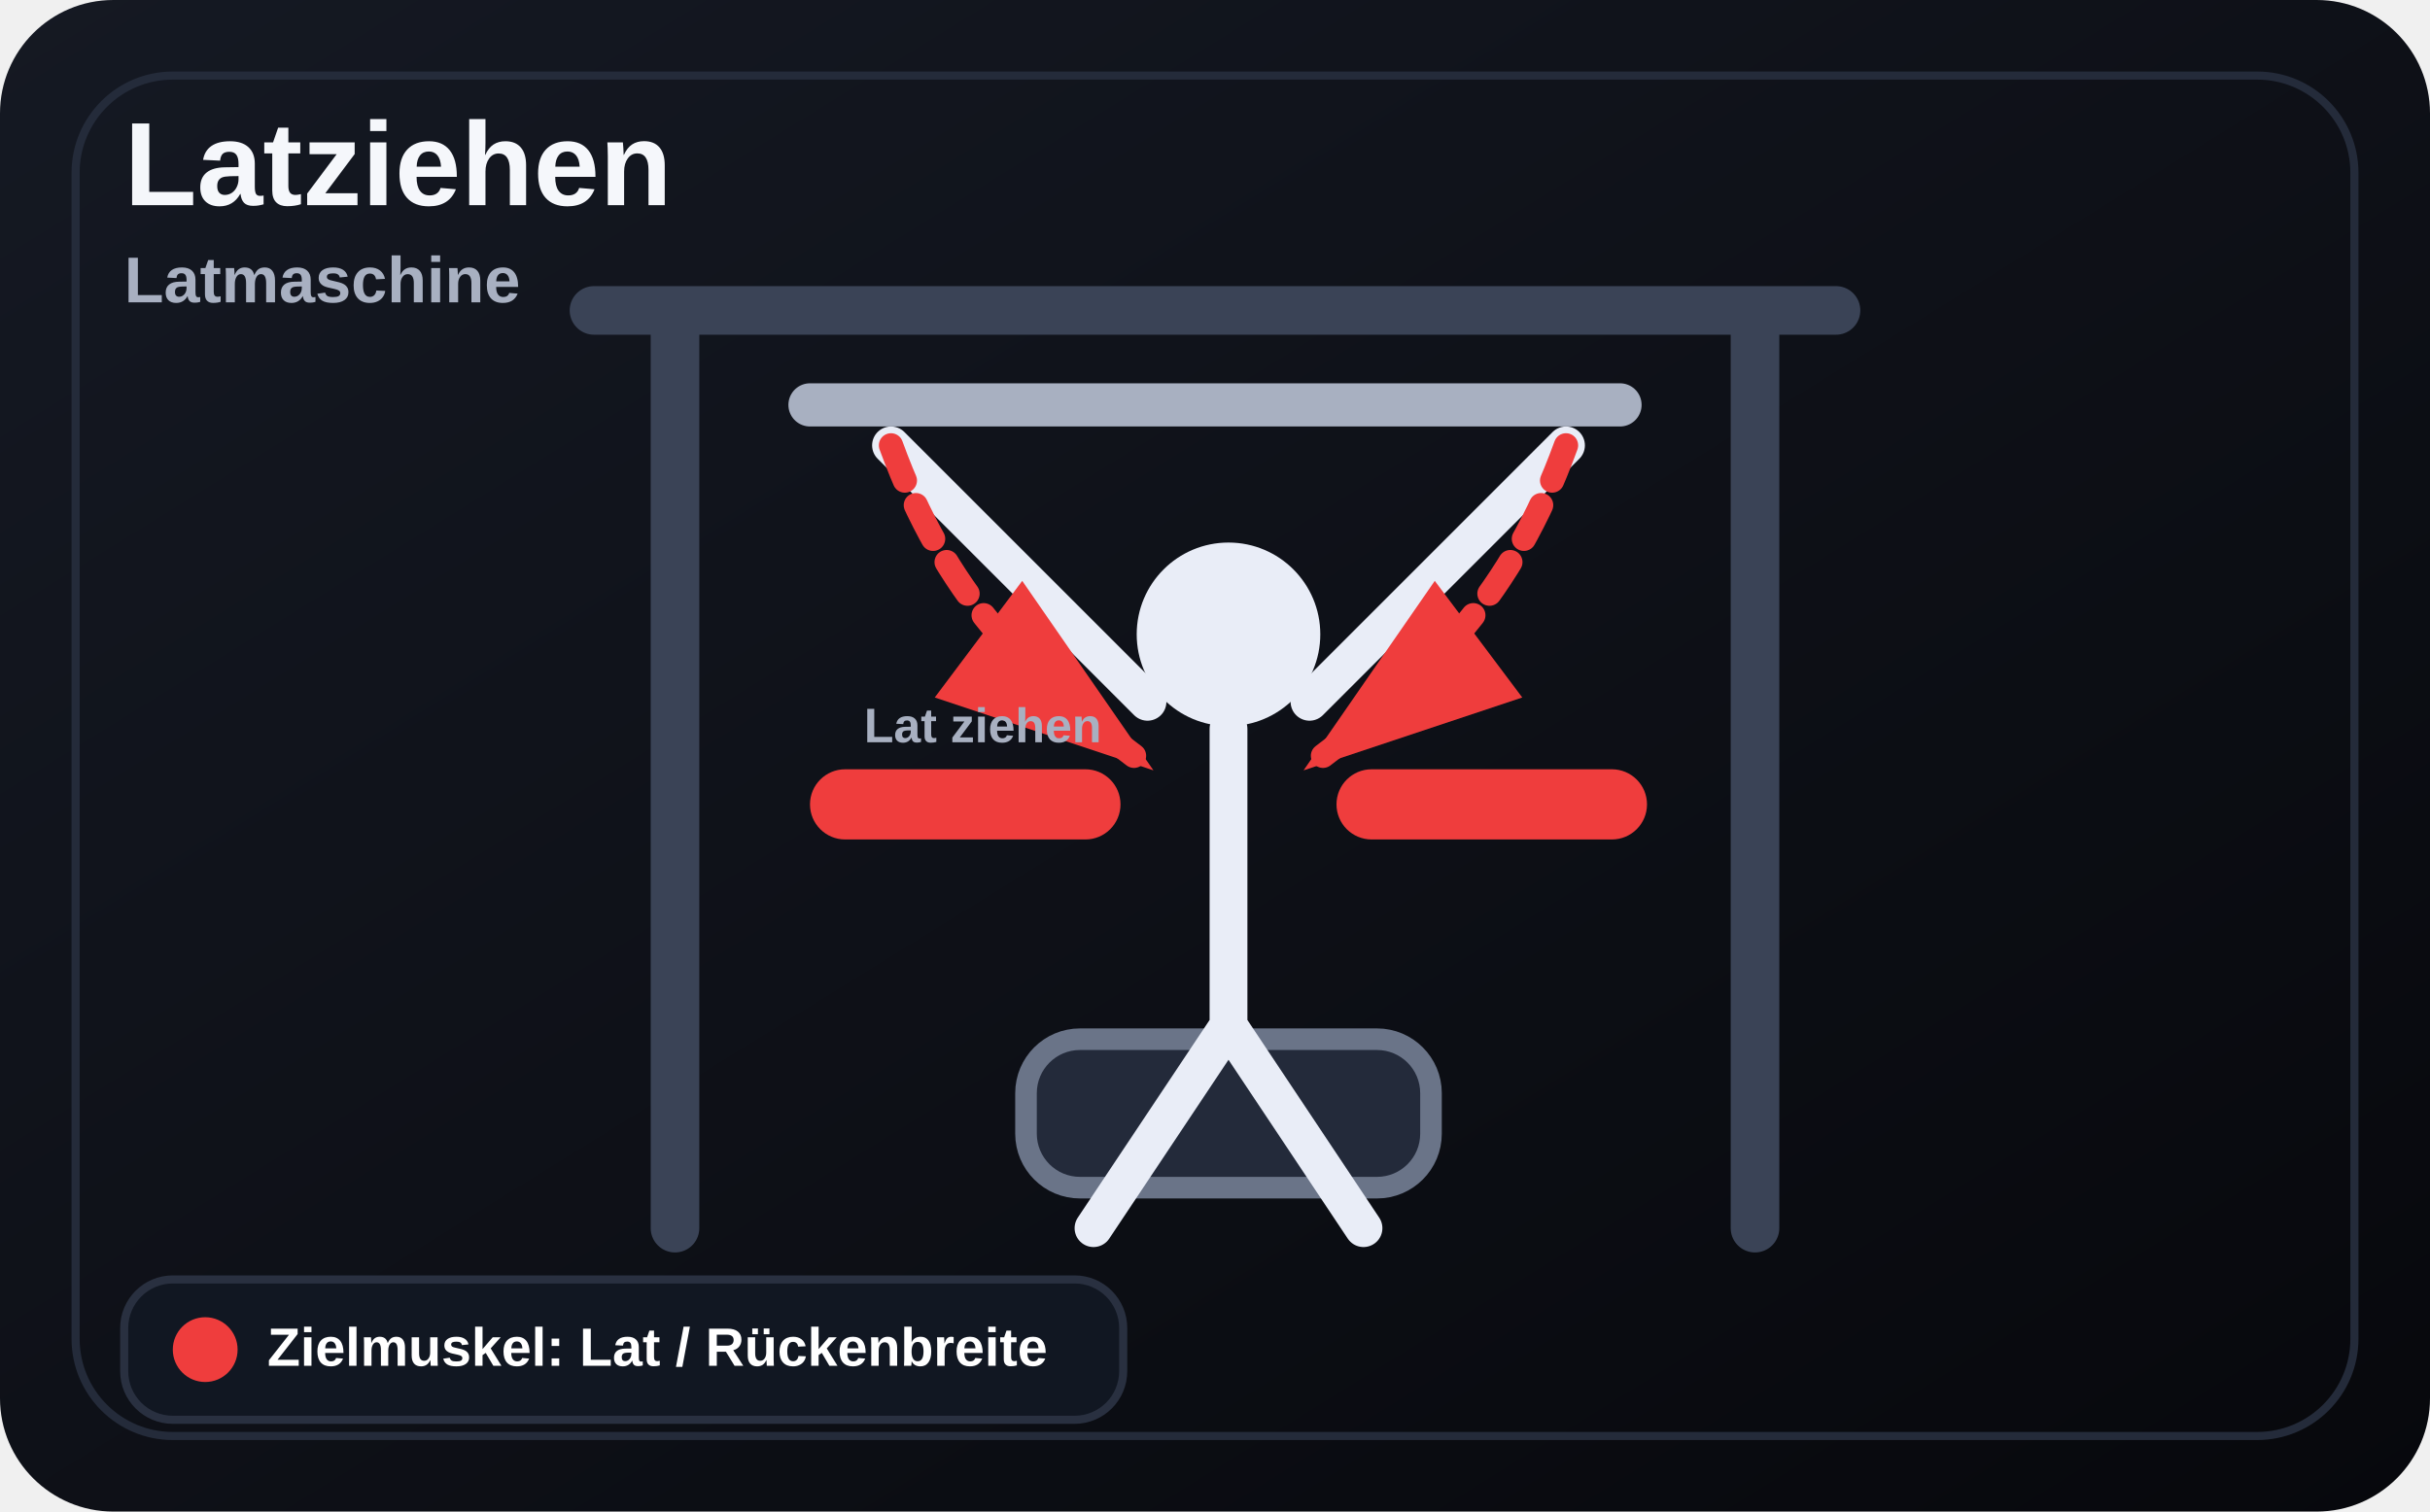
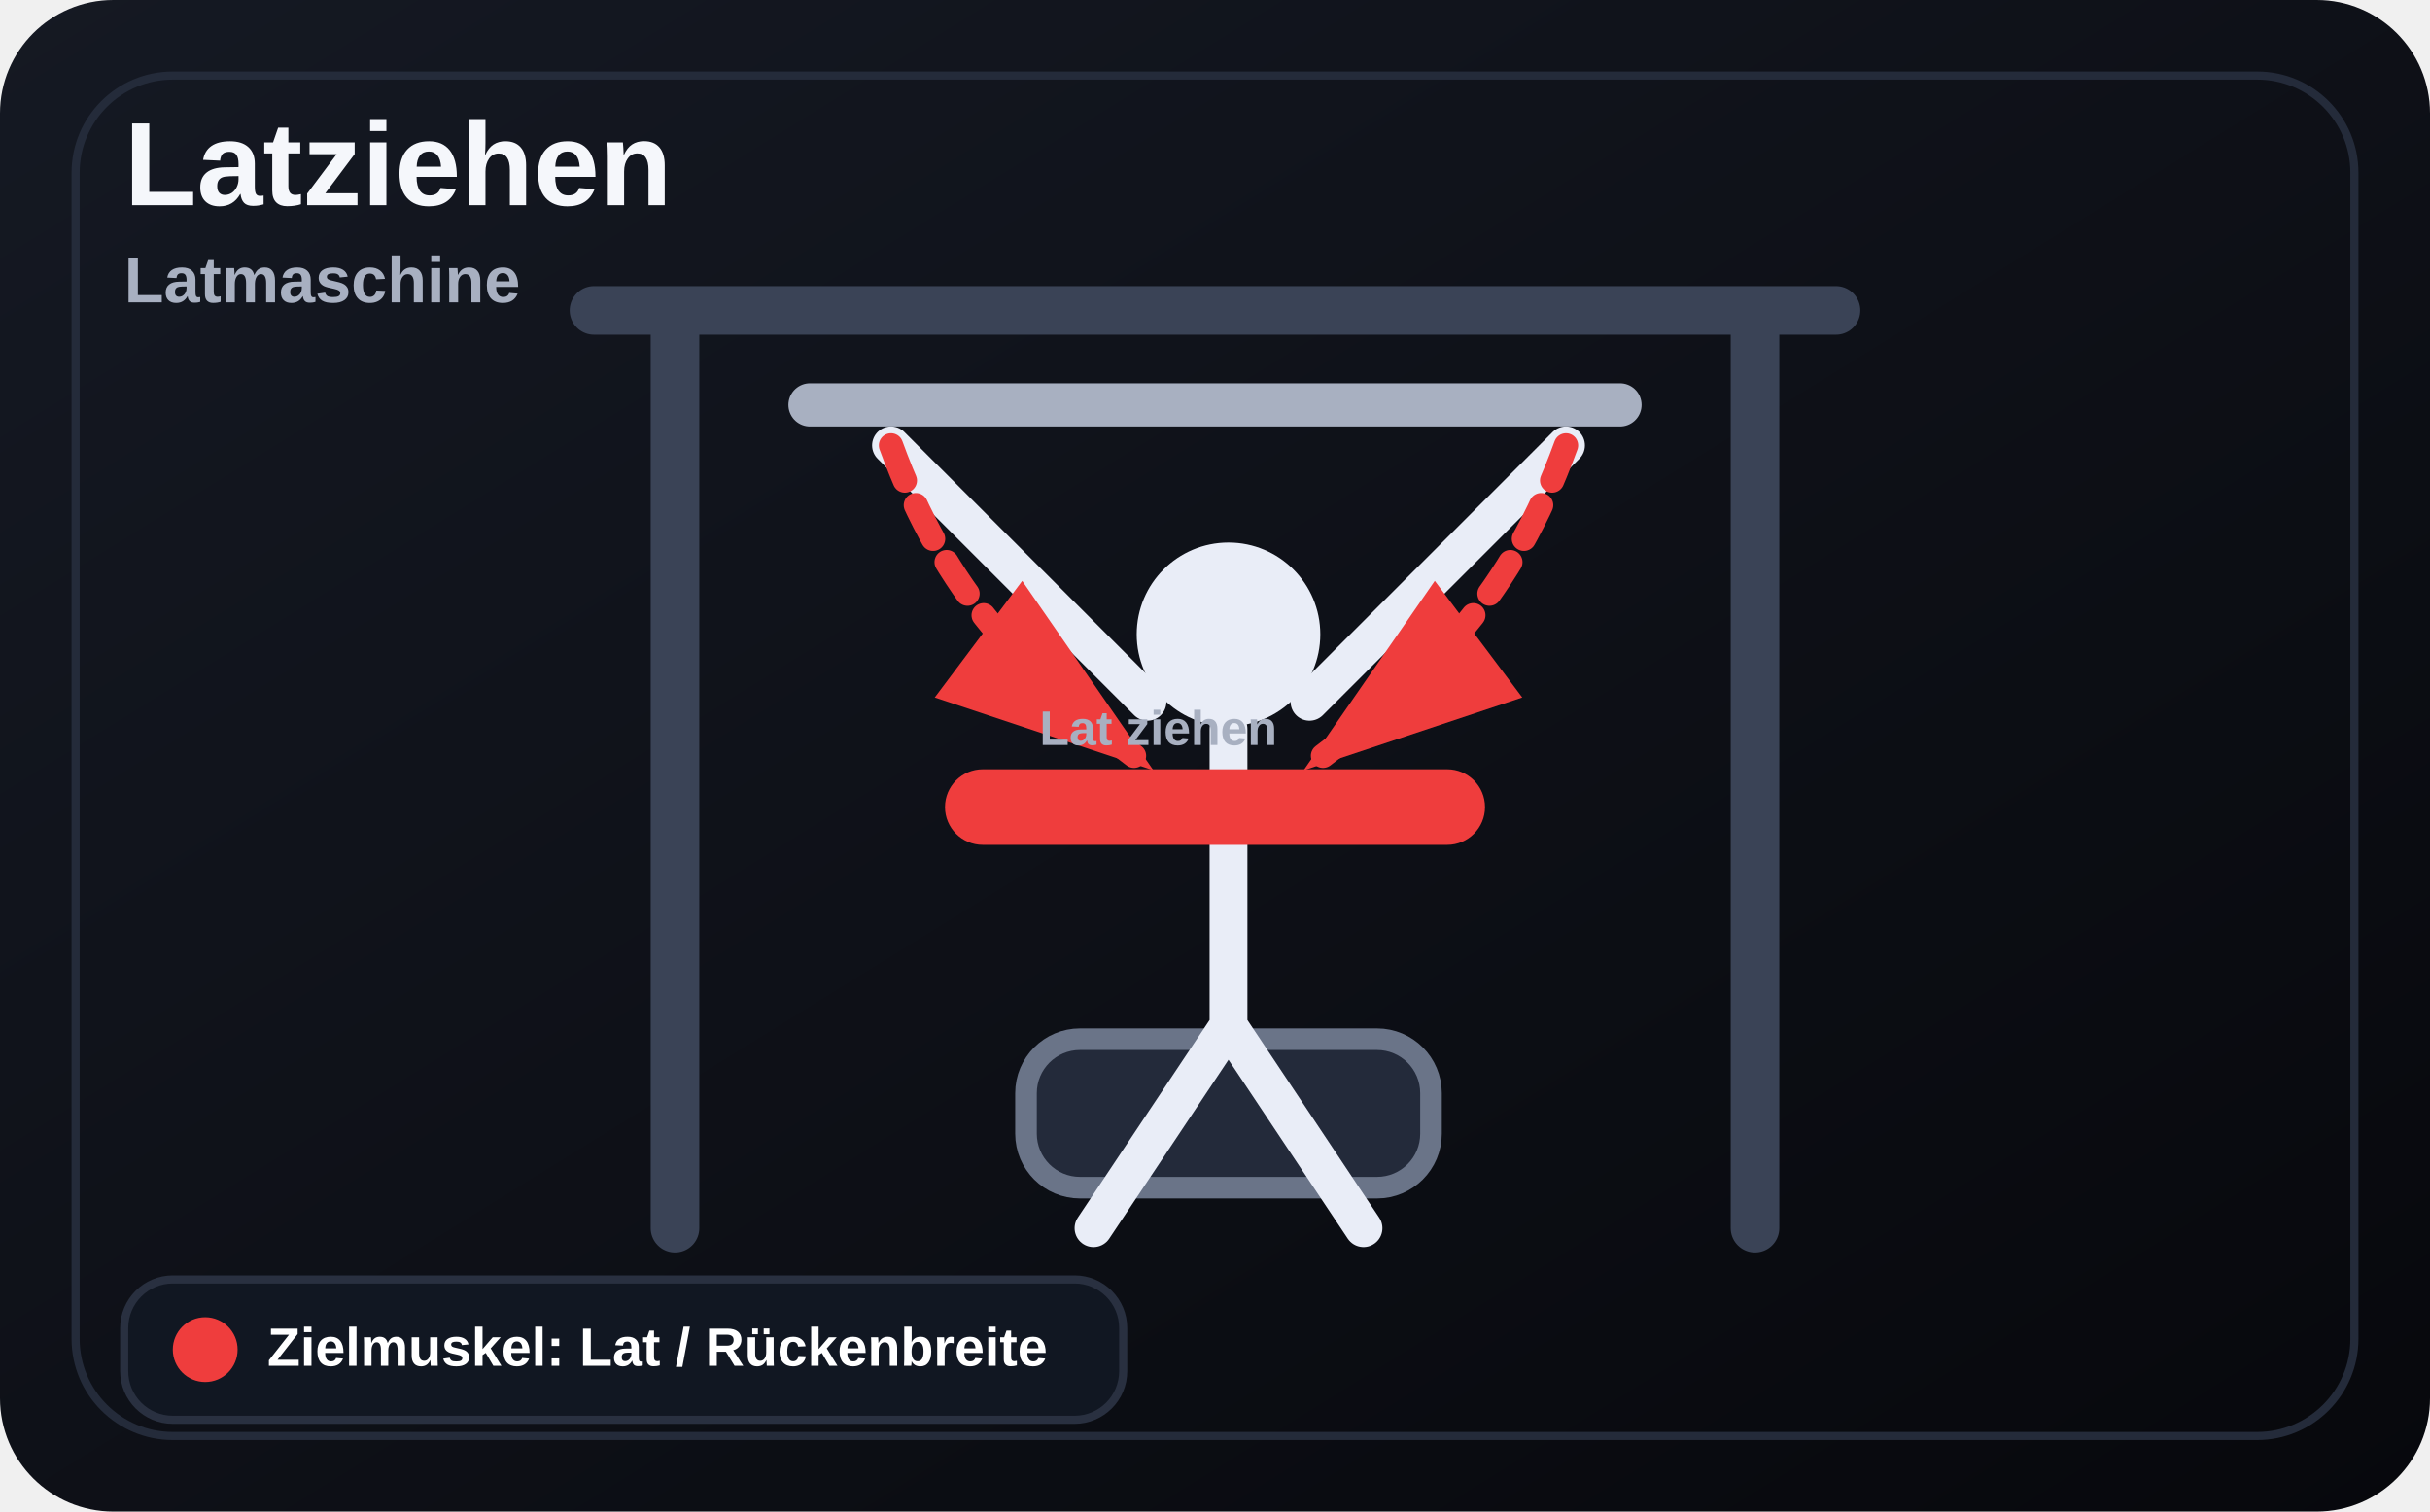
<svg xmlns="http://www.w3.org/2000/svg" viewBox="0 0 900 560">
  <defs>
    <linearGradient id="bg" x1="0" y1="0" x2="1" y2="1">
      <stop offset="0%" stop-color="#151923" />
      <stop offset="100%" stop-color="#07080c" />
    </linearGradient>
-     <style>
-       .title{font:900 44px Arial,sans-serif;fill:#f5f7fb}
-       .sub{font:700 24px Arial,sans-serif;fill:#a8b0c1}
-       .label{font:900 20px Arial,sans-serif;fill:#fff}
-       .note{font:800 18px Arial,sans-serif;fill:#a8b0c1}
-       .machine{fill:none;stroke:#3a4356;stroke-width:18;stroke-linecap:round;stroke-linejoin:round}
-       .machine2{fill:none;stroke:#566178;stroke-width:11;stroke-linecap:round;stroke-linejoin:round}
-       .person{fill:none;stroke:#e9edf7;stroke-width:14;stroke-linecap:round;stroke-linejoin:round}
-       .thin{fill:none;stroke:#e9edf7;stroke-width:9;stroke-linecap:round;stroke-linejoin:round}
-       .personFill{fill:#e9edf7}
-       .bar{stroke:#a8b0c1;stroke-width:16;stroke-linecap:round;fill:none}
-       .seat{fill:#232a3a;stroke:#6a7488;stroke-width:8}
-       .plate{fill:#202634;stroke:#8a94a8;stroke-width:7}
-       .arrow{fill:none;stroke:#ef3d3d;stroke-width:9;stroke-linecap:round;stroke-linejoin:round;stroke-dasharray:14 10;marker-end:url(#arrowhead)}
-       .highlight{fill:#ef3d3d}
-     </style>
+     <style>.title{font:900 44px Arial,sans-serif;fill:#f5f7fb}.sub{font:700 24px Arial,sans-serif;fill:#a8b0c1}.label{font:900 20px Arial,sans-serif;fill:#fff}.small{font:800 18px Arial,sans-serif;fill:#a8b0c1}.machine{fill:none;stroke:#3a4356;stroke-width:18;stroke-linecap:round;stroke-linejoin:round}.machine2{fill:none;stroke:#566178;stroke-width:11;stroke-linecap:round;stroke-linejoin:round}.person{fill:none;stroke:#e9edf7;stroke-width:14;stroke-linecap:round;stroke-linejoin:round}.personFill{fill:#e9edf7}.bar{stroke:#a8b0c1;stroke-width:16;stroke-linecap:round;fill:none}.seat{fill:#232a3a;stroke:#6a7488;stroke-width:8}.plate{fill:#202634;stroke:#8a94a8;stroke-width:7}.arrow{fill:none;stroke:#ef3d3d;stroke-width:9;stroke-linecap:round;stroke-linejoin:round;stroke-dasharray:14 10;marker-end:url(#arrowhead)}.highlight{fill:#ef3d3d}</style>
    <marker id="arrowhead" markerWidth="10" markerHeight="10" refX="8" refY="3" orient="auto">
      <path d="M0,0 L0,6 L9,3 z" fill="#ef3d3d" />
    </marker>
  </defs>
  <rect width="900" height="560" rx="42" fill="url(#bg)" />
  <rect x="28" y="28" width="844" height="504" rx="36" fill="none" stroke="#242b3a" stroke-width="3" />
  <text x="46" y="76" class="title">Latziehen</text>
  <text x="46" y="112" class="sub">Latmaschine</text>
-   <path class="machine" d="M220 115H680M250 115V455M650 115V455" />
-   <path class="bar" d="M300 150H600" />
-   <rect class="seat" x="380" y="385" width="150" height="55" rx="20" />
-   <circle class="personFill" cx="455" cy="235" r="34" />
-   <path class="person" d="M455 270V385M425 260L330 165M485 260L580 165M455 380L405 455M455 380L505 455" />
-   <path class="arrow" d="M330 165C350 220 380 250 420 280" />
-   <path class="arrow" d="M580 165C560 220 530 250 490 280" />
-   <rect class="highlight" x="300" y="285" width="115" height="26" rx="13" />
-   <rect class="highlight" x="495" y="285" width="115" height="26" rx="13" />
-   <text x="320" y="275" class="note">Lat ziehen</text>
+   <path d="M220 115H680M250 115V455M650 115V455" class="machine" />
+   <path d="M300 150H600" class="bar" />
+   <rect x="380" y="385" width="150" height="55" rx="20" class="seat" />
+   <circle cx="455" cy="235" r="34" class="personFill" />
+   <path d="M455 270V385M425 260L330 165M485 260L580 165M455 380L405 455M455 380L505 455" class="person" />
+   <path d="M330 165C350 220 380 250 420 280" class="arrow" />
+   <path d="M580 165C560 220 530 250 490 280" class="arrow" />
+   <rect x="350" y="285" width="200" height="28" rx="14" class="highlight" />
+   <text x="385" y="276" class="small">Lat ziehen</text>
  <rect x="46" y="474" width="370" height="52" rx="18" fill="#111722" stroke="#293040" stroke-width="3" />
  <circle cx="76" cy="500" r="12" fill="#ef3d3d" />
  <text x="99" y="506" class="label">Zielmuskel: Lat / Rückenbreite</text>
</svg>
